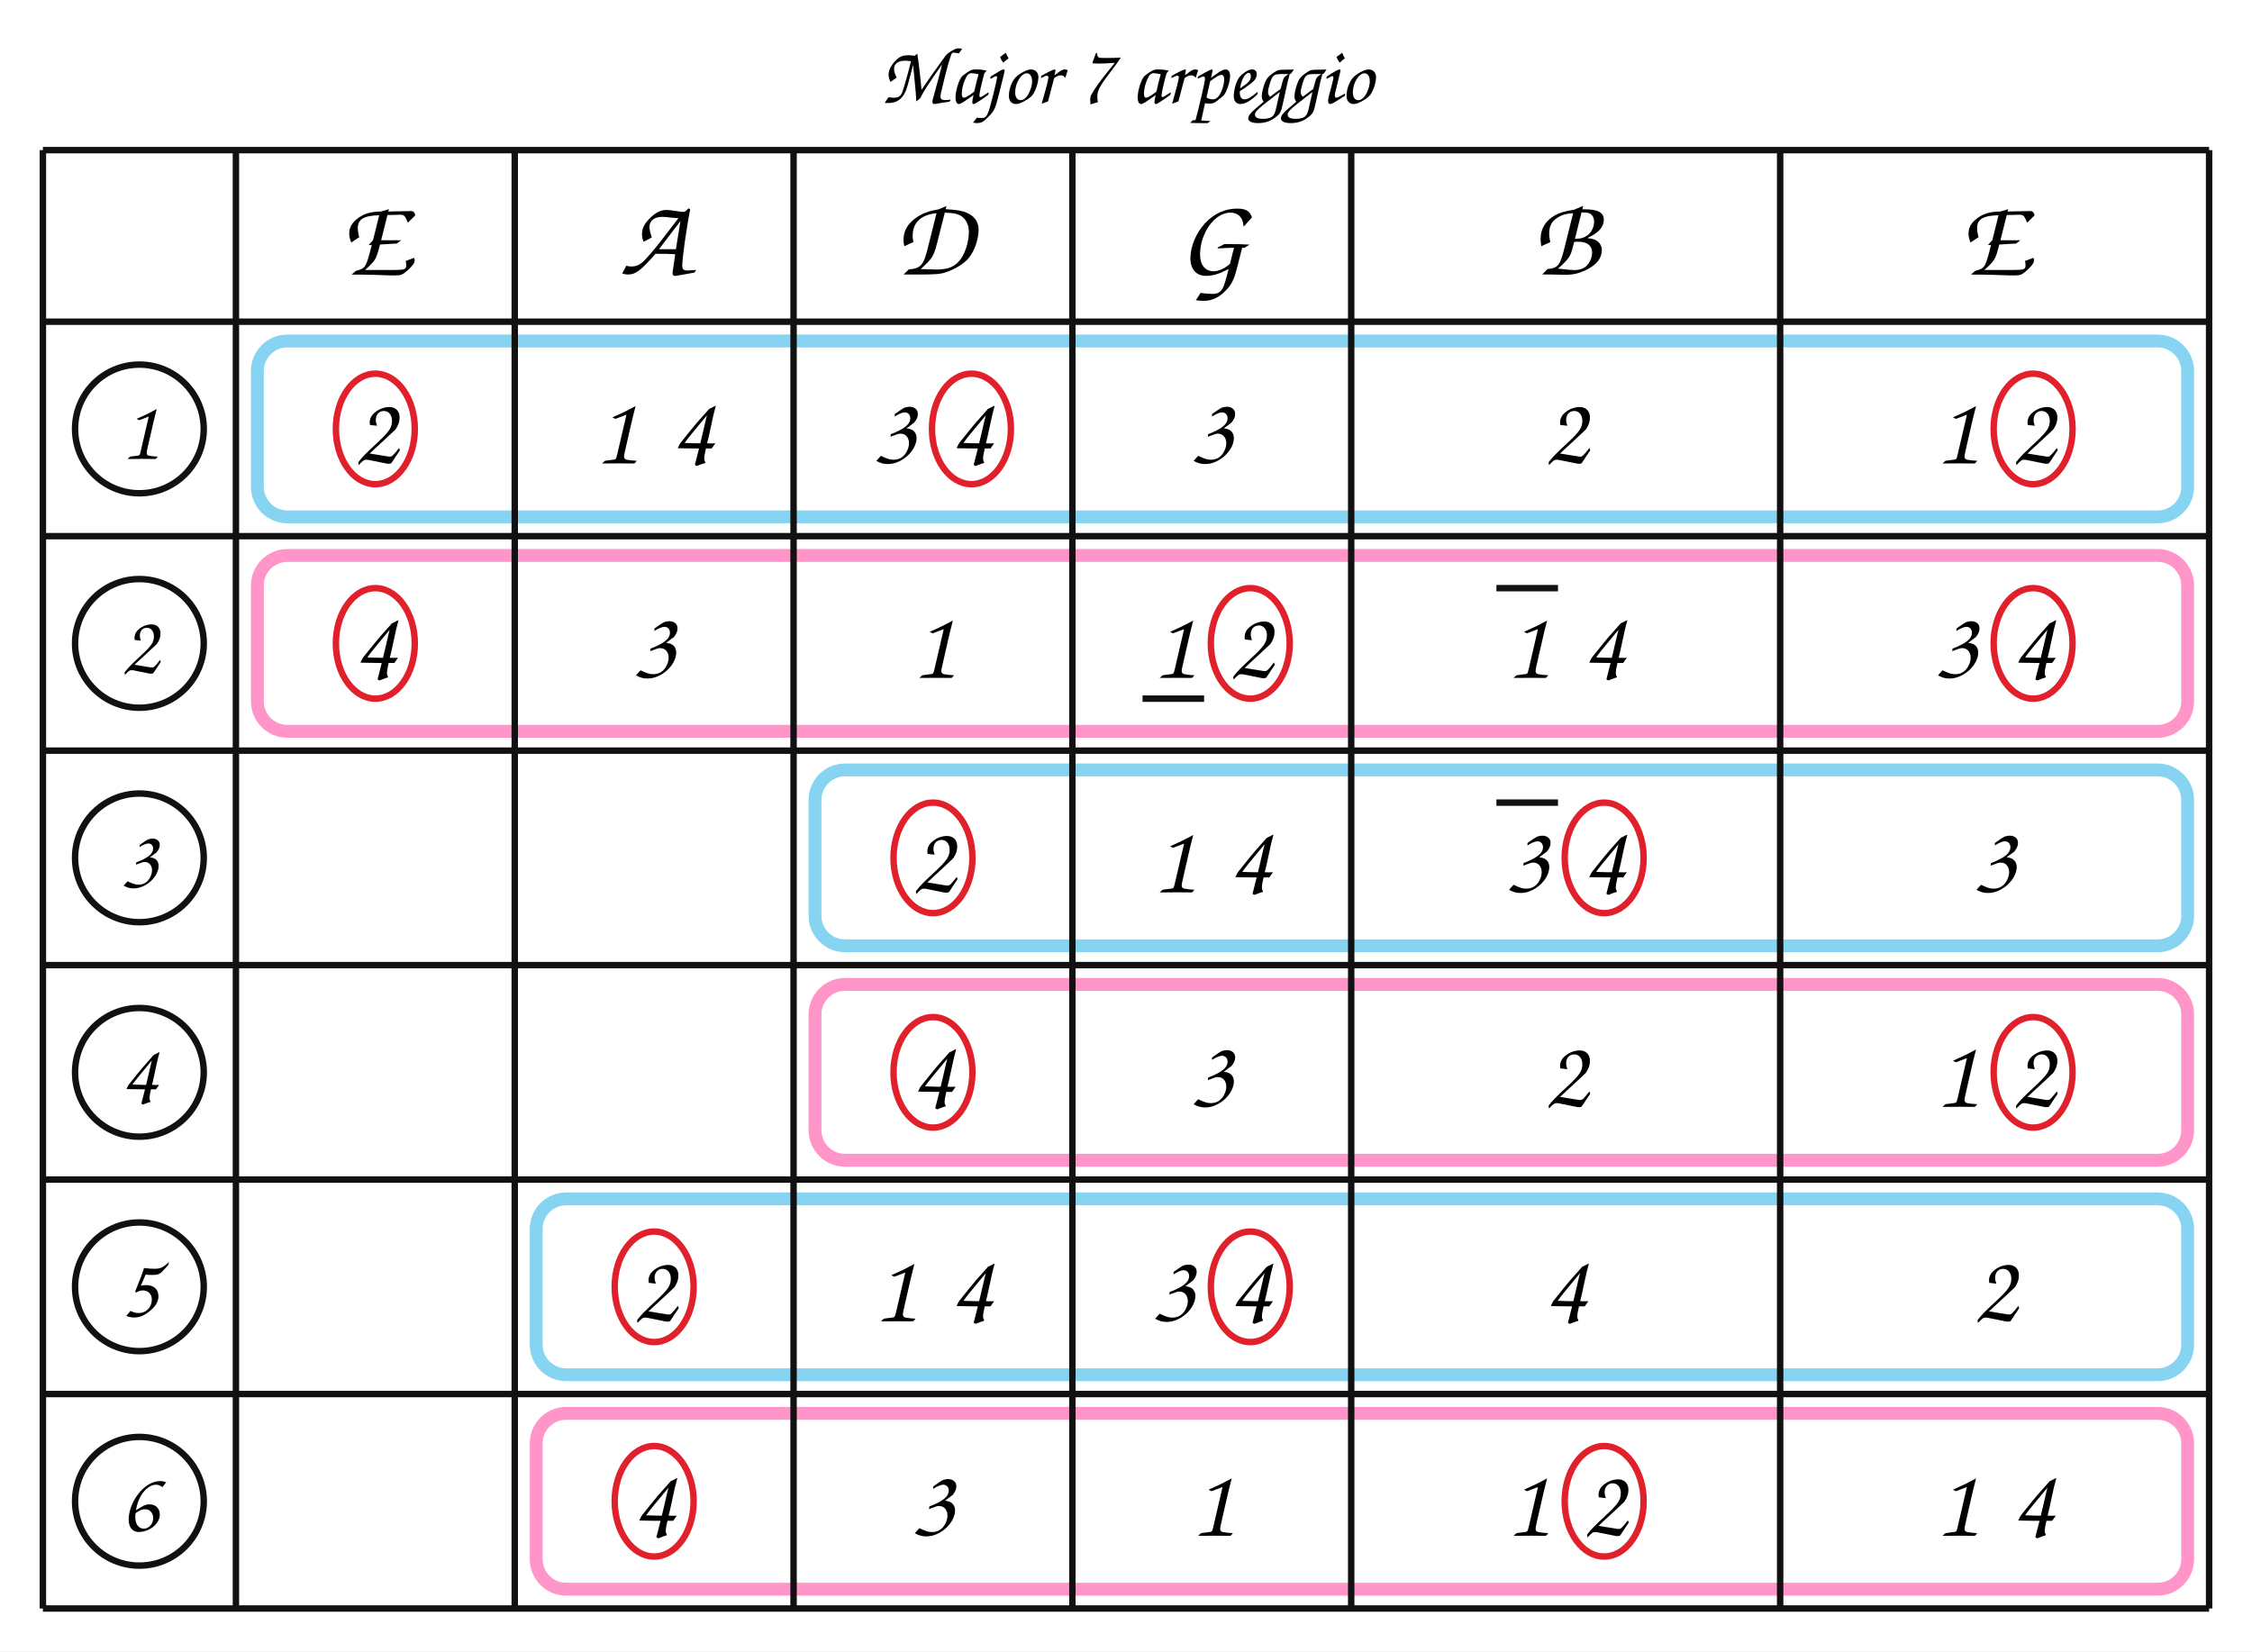
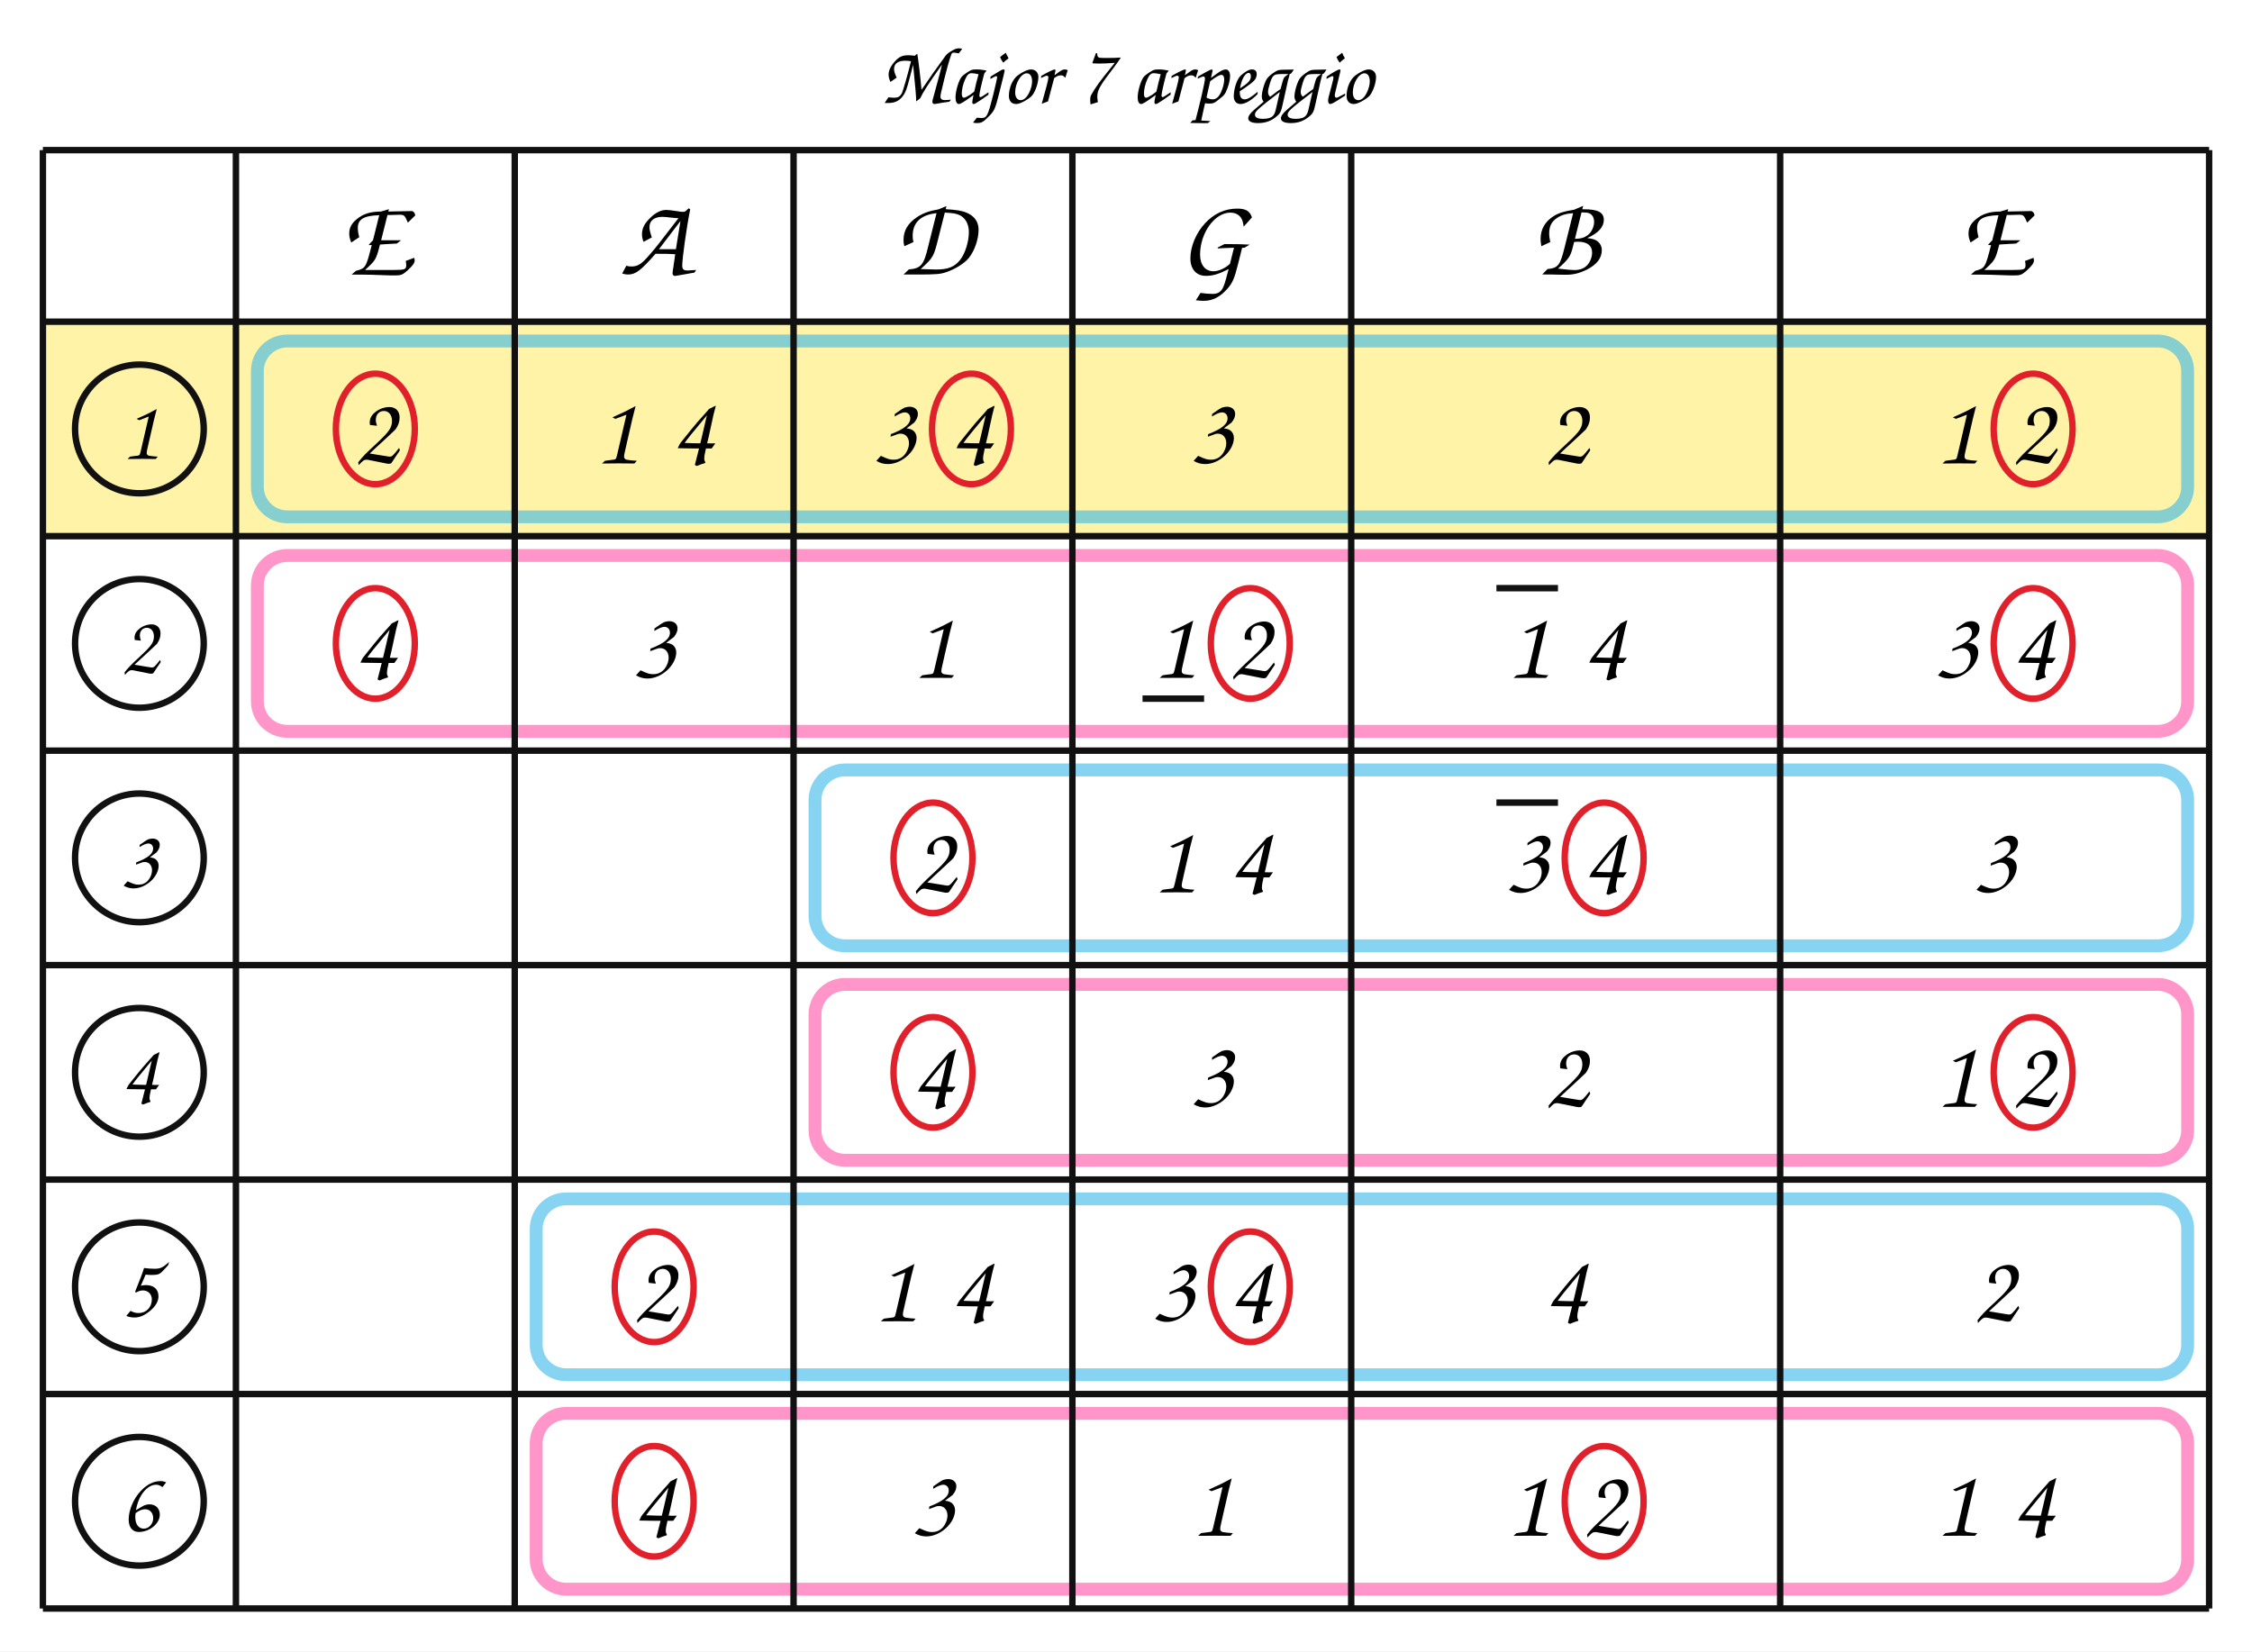
<svg xmlns="http://www.w3.org/2000/svg" viewBox="0 0 1050 770">
  <rect width="100%" height="100%" fill="#fff" />
  <text x="525" y="48" font-size="38" font-family="Segoe Print, Comic Sans MS, cursive" text-anchor="middle">Major 7 arpeggio</text>
  <text x="175" y="128" font-size="52" font-family="Segoe Print, Comic Sans MS, cursive" text-anchor="middle">E</text>
  <text x="305" y="128" font-size="52" font-family="Segoe Print, Comic Sans MS, cursive" text-anchor="middle">A</text>
  <text x="435" y="128" font-size="52" font-family="Segoe Print, Comic Sans MS, cursive" text-anchor="middle">D</text>
  <text x="565" y="128" font-size="52" font-family="Segoe Print, Comic Sans MS, cursive" text-anchor="middle">G</text>
  <text x="730" y="128" font-size="52" font-family="Segoe Print, Comic Sans MS, cursive" text-anchor="middle">B</text>
  <text x="930" y="128" font-size="52" font-family="Segoe Print, Comic Sans MS, cursive" text-anchor="middle">E</text>
+   <rect x="20" y="150" width="1010" height="100" fill="#fff3a8" />
  <rect x="120" y="159" width="900" height="82" rx="14" fill="none" stroke="#35b8e8" stroke-width="6" opacity=".6" />
  <circle cx="65" cy="200" r="30" fill="none" stroke="#111" stroke-width="3" />
  <text x="65" y="214" font-size="40" font-family="Segoe Print, Comic Sans MS, cursive" text-anchor="middle">1</text>
  <text x="175" y="216.1" font-size="46" font-family="Segoe Print, Comic Sans MS, cursive" text-anchor="middle">2</text>
  <ellipse cx="175" cy="200" rx="18.4" ry="25.76" fill="none" stroke="#e0202a" stroke-width="3" />
  <text x="287.06" y="216.1" font-size="46" font-family="Segoe Print, Comic Sans MS, cursive" text-anchor="middle">1</text>
  <text x="322.94" y="216.1" font-size="46" font-family="Segoe Print, Comic Sans MS, cursive" text-anchor="middle">4</text>
  <text x="417.06" y="216.1" font-size="46" font-family="Segoe Print, Comic Sans MS, cursive" text-anchor="middle">3</text>
  <text x="452.94" y="216.1" font-size="46" font-family="Segoe Print, Comic Sans MS, cursive" text-anchor="middle">4</text>
  <ellipse cx="452.94" cy="200" rx="18.4" ry="25.76" fill="none" stroke="#e0202a" stroke-width="3" />
  <text x="565" y="216.1" font-size="46" font-family="Segoe Print, Comic Sans MS, cursive" text-anchor="middle">3</text>
  <text x="730" y="216.1" font-size="46" font-family="Segoe Print, Comic Sans MS, cursive" text-anchor="middle">2</text>
  <text x="912.06" y="216.1" font-size="46" font-family="Segoe Print, Comic Sans MS, cursive" text-anchor="middle">1</text>
  <text x="947.94" y="216.1" font-size="46" font-family="Segoe Print, Comic Sans MS, cursive" text-anchor="middle">2</text>
  <ellipse cx="947.94" cy="200" rx="18.4" ry="25.76" fill="none" stroke="#e0202a" stroke-width="3" />
  <rect x="120" y="259" width="900" height="82" rx="14" fill="none" stroke="#ff4fa3" stroke-width="6" opacity=".6" />
  <circle cx="65" cy="300" r="30" fill="none" stroke="#111" stroke-width="3" />
  <text x="65" y="314" font-size="40" font-family="Segoe Print, Comic Sans MS, cursive" text-anchor="middle">2</text>
  <text x="175" y="316.1" font-size="46" font-family="Segoe Print, Comic Sans MS, cursive" text-anchor="middle">4</text>
  <ellipse cx="175" cy="300" rx="18.4" ry="25.76" fill="none" stroke="#e0202a" stroke-width="3" />
  <text x="305" y="316.1" font-size="46" font-family="Segoe Print, Comic Sans MS, cursive" text-anchor="middle">3</text>
  <text x="435" y="316.1" font-size="46" font-family="Segoe Print, Comic Sans MS, cursive" text-anchor="middle">1</text>
  <text x="547.06" y="316.1" font-size="46" font-family="Segoe Print, Comic Sans MS, cursive" text-anchor="middle">1</text>
  <line x1="532.708" x2="561.412" y1="325.76" y2="325.76" stroke="#111" stroke-width="3" />
  <text x="582.94" y="316.1" font-size="46" font-family="Segoe Print, Comic Sans MS, cursive" text-anchor="middle">2</text>
  <ellipse cx="582.94" cy="300" rx="18.4" ry="25.76" fill="none" stroke="#e0202a" stroke-width="3" />
  <text x="712.06" y="316.1" font-size="46" font-family="Segoe Print, Comic Sans MS, cursive" text-anchor="middle">1</text>
  <line x1="697.708" x2="726.412" y1="274.24" y2="274.24" stroke="#111" stroke-width="3" />
  <text x="747.94" y="316.1" font-size="46" font-family="Segoe Print, Comic Sans MS, cursive" text-anchor="middle">4</text>
  <text x="912.06" y="316.1" font-size="46" font-family="Segoe Print, Comic Sans MS, cursive" text-anchor="middle">3</text>
  <text x="947.94" y="316.1" font-size="46" font-family="Segoe Print, Comic Sans MS, cursive" text-anchor="middle">4</text>
  <ellipse cx="947.94" cy="300" rx="18.4" ry="25.76" fill="none" stroke="#e0202a" stroke-width="3" />
  <rect x="380" y="359" width="640" height="82" rx="14" fill="none" stroke="#35b8e8" stroke-width="6" opacity=".6" />
  <circle cx="65" cy="400" r="30" fill="none" stroke="#111" stroke-width="3" />
  <text x="65" y="414" font-size="40" font-family="Segoe Print, Comic Sans MS, cursive" text-anchor="middle">3</text>
  <text x="435" y="416.1" font-size="46" font-family="Segoe Print, Comic Sans MS, cursive" text-anchor="middle">2</text>
  <ellipse cx="435" cy="400" rx="18.4" ry="25.76" fill="none" stroke="#e0202a" stroke-width="3" />
  <text x="547.06" y="416.1" font-size="46" font-family="Segoe Print, Comic Sans MS, cursive" text-anchor="middle">1</text>
  <text x="582.94" y="416.1" font-size="46" font-family="Segoe Print, Comic Sans MS, cursive" text-anchor="middle">4</text>
  <text x="712.06" y="416.1" font-size="46" font-family="Segoe Print, Comic Sans MS, cursive" text-anchor="middle">3</text>
  <line x1="697.708" x2="726.412" y1="374.24" y2="374.24" stroke="#111" stroke-width="3" />
  <text x="747.94" y="416.1" font-size="46" font-family="Segoe Print, Comic Sans MS, cursive" text-anchor="middle">4</text>
  <ellipse cx="747.94" cy="400" rx="18.4" ry="25.76" fill="none" stroke="#e0202a" stroke-width="3" />
  <text x="930" y="416.1" font-size="46" font-family="Segoe Print, Comic Sans MS, cursive" text-anchor="middle">3</text>
  <rect x="380" y="459" width="640" height="82" rx="14" fill="none" stroke="#ff4fa3" stroke-width="6" opacity=".6" />
  <circle cx="65" cy="500" r="30" fill="none" stroke="#111" stroke-width="3" />
  <text x="65" y="514" font-size="40" font-family="Segoe Print, Comic Sans MS, cursive" text-anchor="middle">4</text>
  <text x="435" y="516.1" font-size="46" font-family="Segoe Print, Comic Sans MS, cursive" text-anchor="middle">4</text>
  <ellipse cx="435" cy="500" rx="18.4" ry="25.76" fill="none" stroke="#e0202a" stroke-width="3" />
  <text x="565" y="516.1" font-size="46" font-family="Segoe Print, Comic Sans MS, cursive" text-anchor="middle">3</text>
  <text x="730" y="516.1" font-size="46" font-family="Segoe Print, Comic Sans MS, cursive" text-anchor="middle">2</text>
  <text x="912.06" y="516.1" font-size="46" font-family="Segoe Print, Comic Sans MS, cursive" text-anchor="middle">1</text>
  <text x="947.94" y="516.1" font-size="46" font-family="Segoe Print, Comic Sans MS, cursive" text-anchor="middle">2</text>
  <ellipse cx="947.94" cy="500" rx="18.4" ry="25.76" fill="none" stroke="#e0202a" stroke-width="3" />
  <rect x="250" y="559" width="770" height="82" rx="14" fill="none" stroke="#35b8e8" stroke-width="6" opacity=".6" />
  <circle cx="65" cy="600" r="30" fill="none" stroke="#111" stroke-width="3" />
  <text x="65" y="614" font-size="40" font-family="Segoe Print, Comic Sans MS, cursive" text-anchor="middle">5</text>
  <text x="305" y="616.1" font-size="46" font-family="Segoe Print, Comic Sans MS, cursive" text-anchor="middle">2</text>
  <ellipse cx="305" cy="600" rx="18.4" ry="25.76" fill="none" stroke="#e0202a" stroke-width="3" />
  <text x="417.06" y="616.1" font-size="46" font-family="Segoe Print, Comic Sans MS, cursive" text-anchor="middle">1</text>
  <text x="452.94" y="616.1" font-size="46" font-family="Segoe Print, Comic Sans MS, cursive" text-anchor="middle">4</text>
  <text x="547.06" y="616.1" font-size="46" font-family="Segoe Print, Comic Sans MS, cursive" text-anchor="middle">3</text>
  <text x="582.94" y="616.1" font-size="46" font-family="Segoe Print, Comic Sans MS, cursive" text-anchor="middle">4</text>
  <ellipse cx="582.94" cy="600" rx="18.4" ry="25.76" fill="none" stroke="#e0202a" stroke-width="3" />
  <text x="730" y="616.1" font-size="46" font-family="Segoe Print, Comic Sans MS, cursive" text-anchor="middle">4</text>
  <text x="930" y="616.1" font-size="46" font-family="Segoe Print, Comic Sans MS, cursive" text-anchor="middle">2</text>
  <rect x="250" y="659" width="770" height="82" rx="14" fill="none" stroke="#ff4fa3" stroke-width="6" opacity=".6" />
  <circle cx="65" cy="700" r="30" fill="none" stroke="#111" stroke-width="3" />
  <text x="65" y="714" font-size="40" font-family="Segoe Print, Comic Sans MS, cursive" text-anchor="middle">6</text>
  <text x="305" y="716.1" font-size="46" font-family="Segoe Print, Comic Sans MS, cursive" text-anchor="middle">4</text>
  <ellipse cx="305" cy="700" rx="18.4" ry="25.76" fill="none" stroke="#e0202a" stroke-width="3" />
  <text x="435" y="716.1" font-size="46" font-family="Segoe Print, Comic Sans MS, cursive" text-anchor="middle">3</text>
  <text x="565" y="716.1" font-size="46" font-family="Segoe Print, Comic Sans MS, cursive" text-anchor="middle">1</text>
  <text x="712.06" y="716.1" font-size="46" font-family="Segoe Print, Comic Sans MS, cursive" text-anchor="middle">1</text>
  <text x="747.94" y="716.1" font-size="46" font-family="Segoe Print, Comic Sans MS, cursive" text-anchor="middle">2</text>
  <ellipse cx="747.94" cy="700" rx="18.4" ry="25.76" fill="none" stroke="#e0202a" stroke-width="3" />
  <text x="912.06" y="716.1" font-size="46" font-family="Segoe Print, Comic Sans MS, cursive" text-anchor="middle">1</text>
  <text x="947.94" y="716.1" font-size="46" font-family="Segoe Print, Comic Sans MS, cursive" text-anchor="middle">4</text>
  <line x1="20" x2="1030" y1="70" y2="70" stroke="#111" stroke-width="3" />
  <line x1="20" x2="1030" y1="150" y2="150" stroke="#111" stroke-width="3" />
  <line x1="20" x2="1030" y1="250" y2="250" stroke="#111" stroke-width="3" />
  <line x1="20" x2="1030" y1="350" y2="350" stroke="#111" stroke-width="3" />
  <line x1="20" x2="1030" y1="450" y2="450" stroke="#111" stroke-width="3" />
  <line x1="20" x2="1030" y1="550" y2="550" stroke="#111" stroke-width="3" />
  <line x1="20" x2="1030" y1="650" y2="650" stroke="#111" stroke-width="3" />
  <line x1="20" x2="1030" y1="750" y2="750" stroke="#111" stroke-width="3" />
  <line x1="20" x2="20" y1="70" y2="750" stroke="#111" stroke-width="3" />
  <line x1="110" x2="110" y1="70" y2="750" stroke="#111" stroke-width="3" />
  <line x1="240" x2="240" y1="70" y2="750" stroke="#111" stroke-width="3" />
  <line x1="370" x2="370" y1="70" y2="750" stroke="#111" stroke-width="3" />
  <line x1="500" x2="500" y1="70" y2="750" stroke="#111" stroke-width="3" />
  <line x1="630" x2="630" y1="70" y2="750" stroke="#111" stroke-width="3" />
  <line x1="830" x2="830" y1="70" y2="750" stroke="#111" stroke-width="3" />
  <line x1="1030" x2="1030" y1="70" y2="750" stroke="#111" stroke-width="3" />
</svg>
